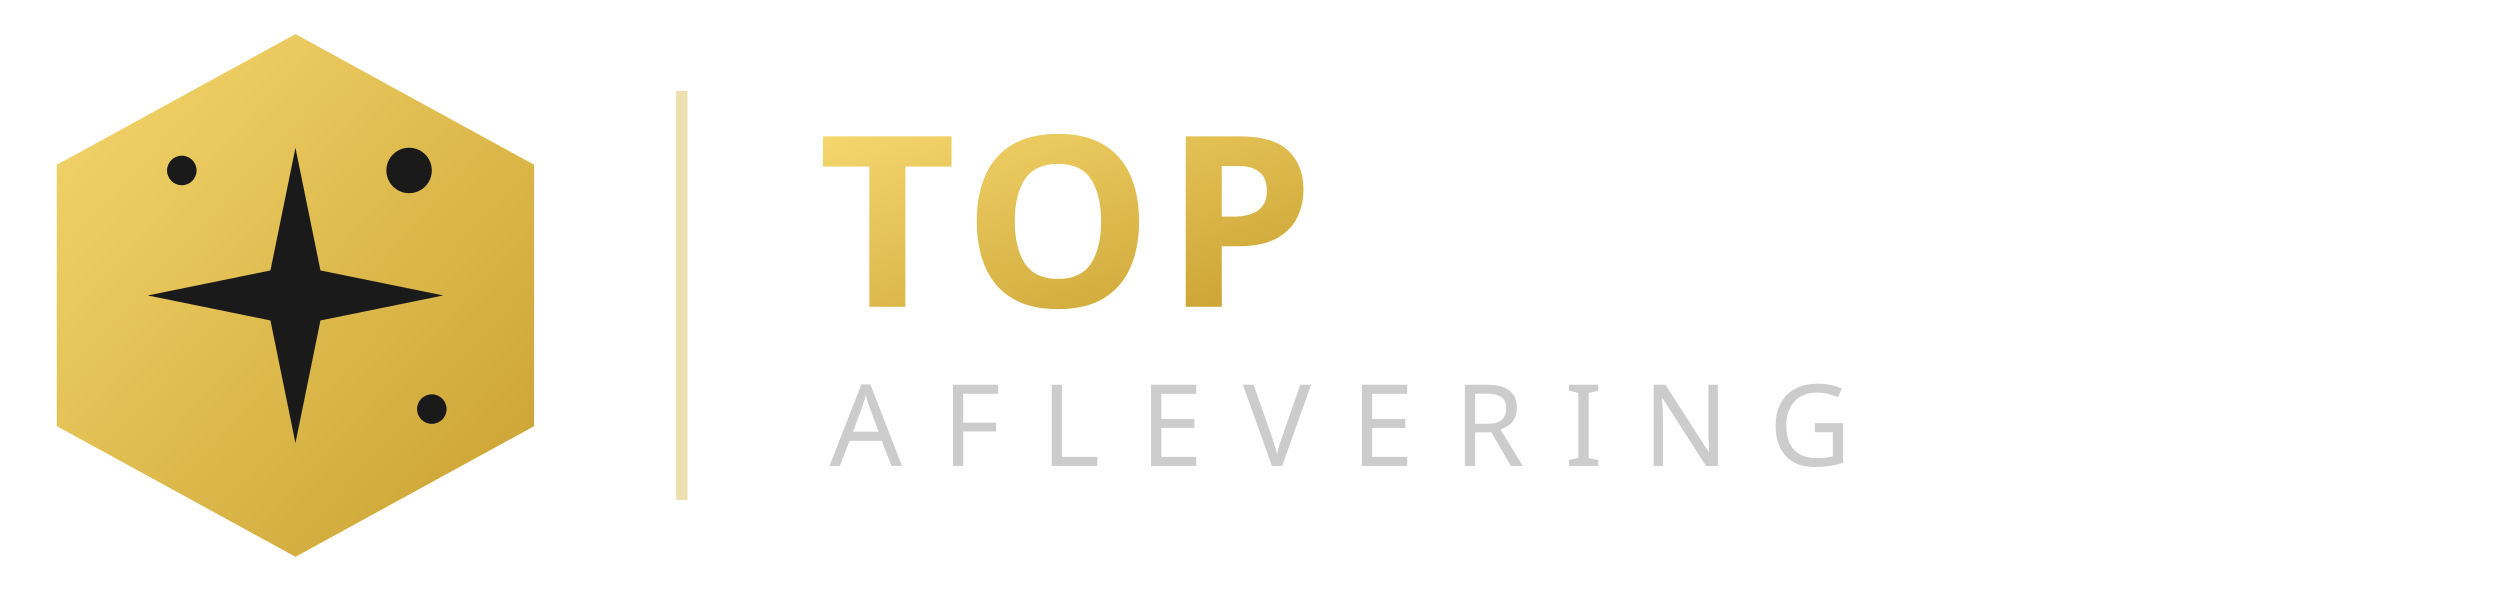
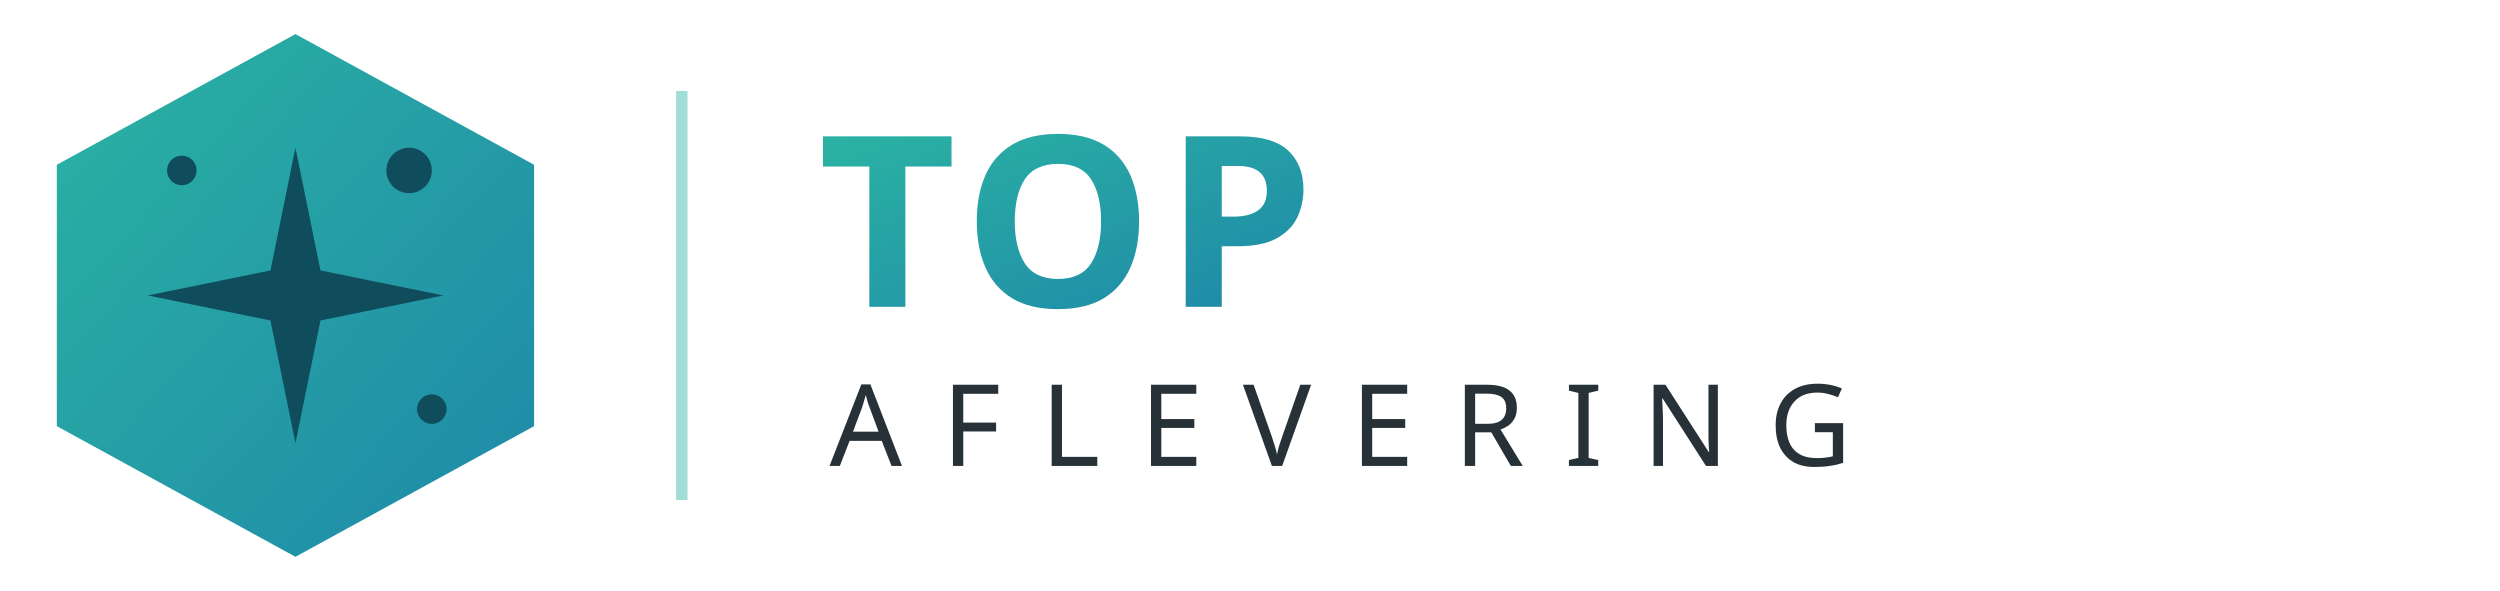
<svg xmlns="http://www.w3.org/2000/svg" width="220" height="52" viewBox="0 0 220 52">
  <defs>
    <linearGradient id="goldGrad" x1="0%" y1="0%" x2="100%" y2="100%">
-       <stop offset="0%" stop-color="#f5d76e" />
-       <stop offset="100%" stop-color="#c9a030" />
+       <stop offset="0%" stop-color="#2bb3a3" />
+       <stop offset="100%" stop-color="#1e88a8" />
    </linearGradient>
  </defs>
  <polygon points="26,3 47,14.5 47,37.5 26,49 5,37.5 5,14.5" fill="url(#goldGrad)" />
-   <path d="M26,13 L28.2,23.8 L39,26 L28.2,28.2 L26,39 L23.8,28.2 L13,26 L23.8,23.8 Z" fill="#1a1a1a" />
-   <circle cx="36" cy="15" r="2" fill="#1a1a1a" />
-   <circle cx="16" cy="15" r="1.3" fill="#1a1a1a" />
-   <circle cx="38" cy="36" r="1.3" fill="#1a1a1a" />
-   <line x1="60" y1="8" x2="60" y2="44" stroke="#d4af37" stroke-width="1" opacity="0.4" />
+   <path d="M26,13 L28.2,23.8 L39,26 L28.2,28.2 L26,39 L23.8,28.2 L13,26 L23.8,23.8 Z" fill="#0f4c5c" />
+   <circle cx="36" cy="15" r="2" fill="#0f4c5c" />
+   <circle cx="16" cy="15" r="1.3" fill="#0f4c5c" />
+   <circle cx="38" cy="36" r="1.3" fill="#0f4c5c" />
+   <line x1="60" y1="8" x2="60" y2="44" stroke="#2bb3a3" stroke-width="1" opacity="0.45" />
  <text x="72" y="27" font-family="Montserrat, Georgia, sans-serif" font-size="21" font-weight="900" fill="url(#goldGrad)" letter-spacing="1">TOP</text>
-   <text x="73" y="41" font-family="Montserrat, Georgia, sans-serif" font-size="10" font-weight="500" fill="#cccccc" letter-spacing="3.5">AFLEVERING</text>
+   <text x="73" y="41" font-family="Montserrat, Georgia, sans-serif" font-size="10" font-weight="500" fill="#263238" letter-spacing="3.5">AFLEVERING</text>
</svg>
